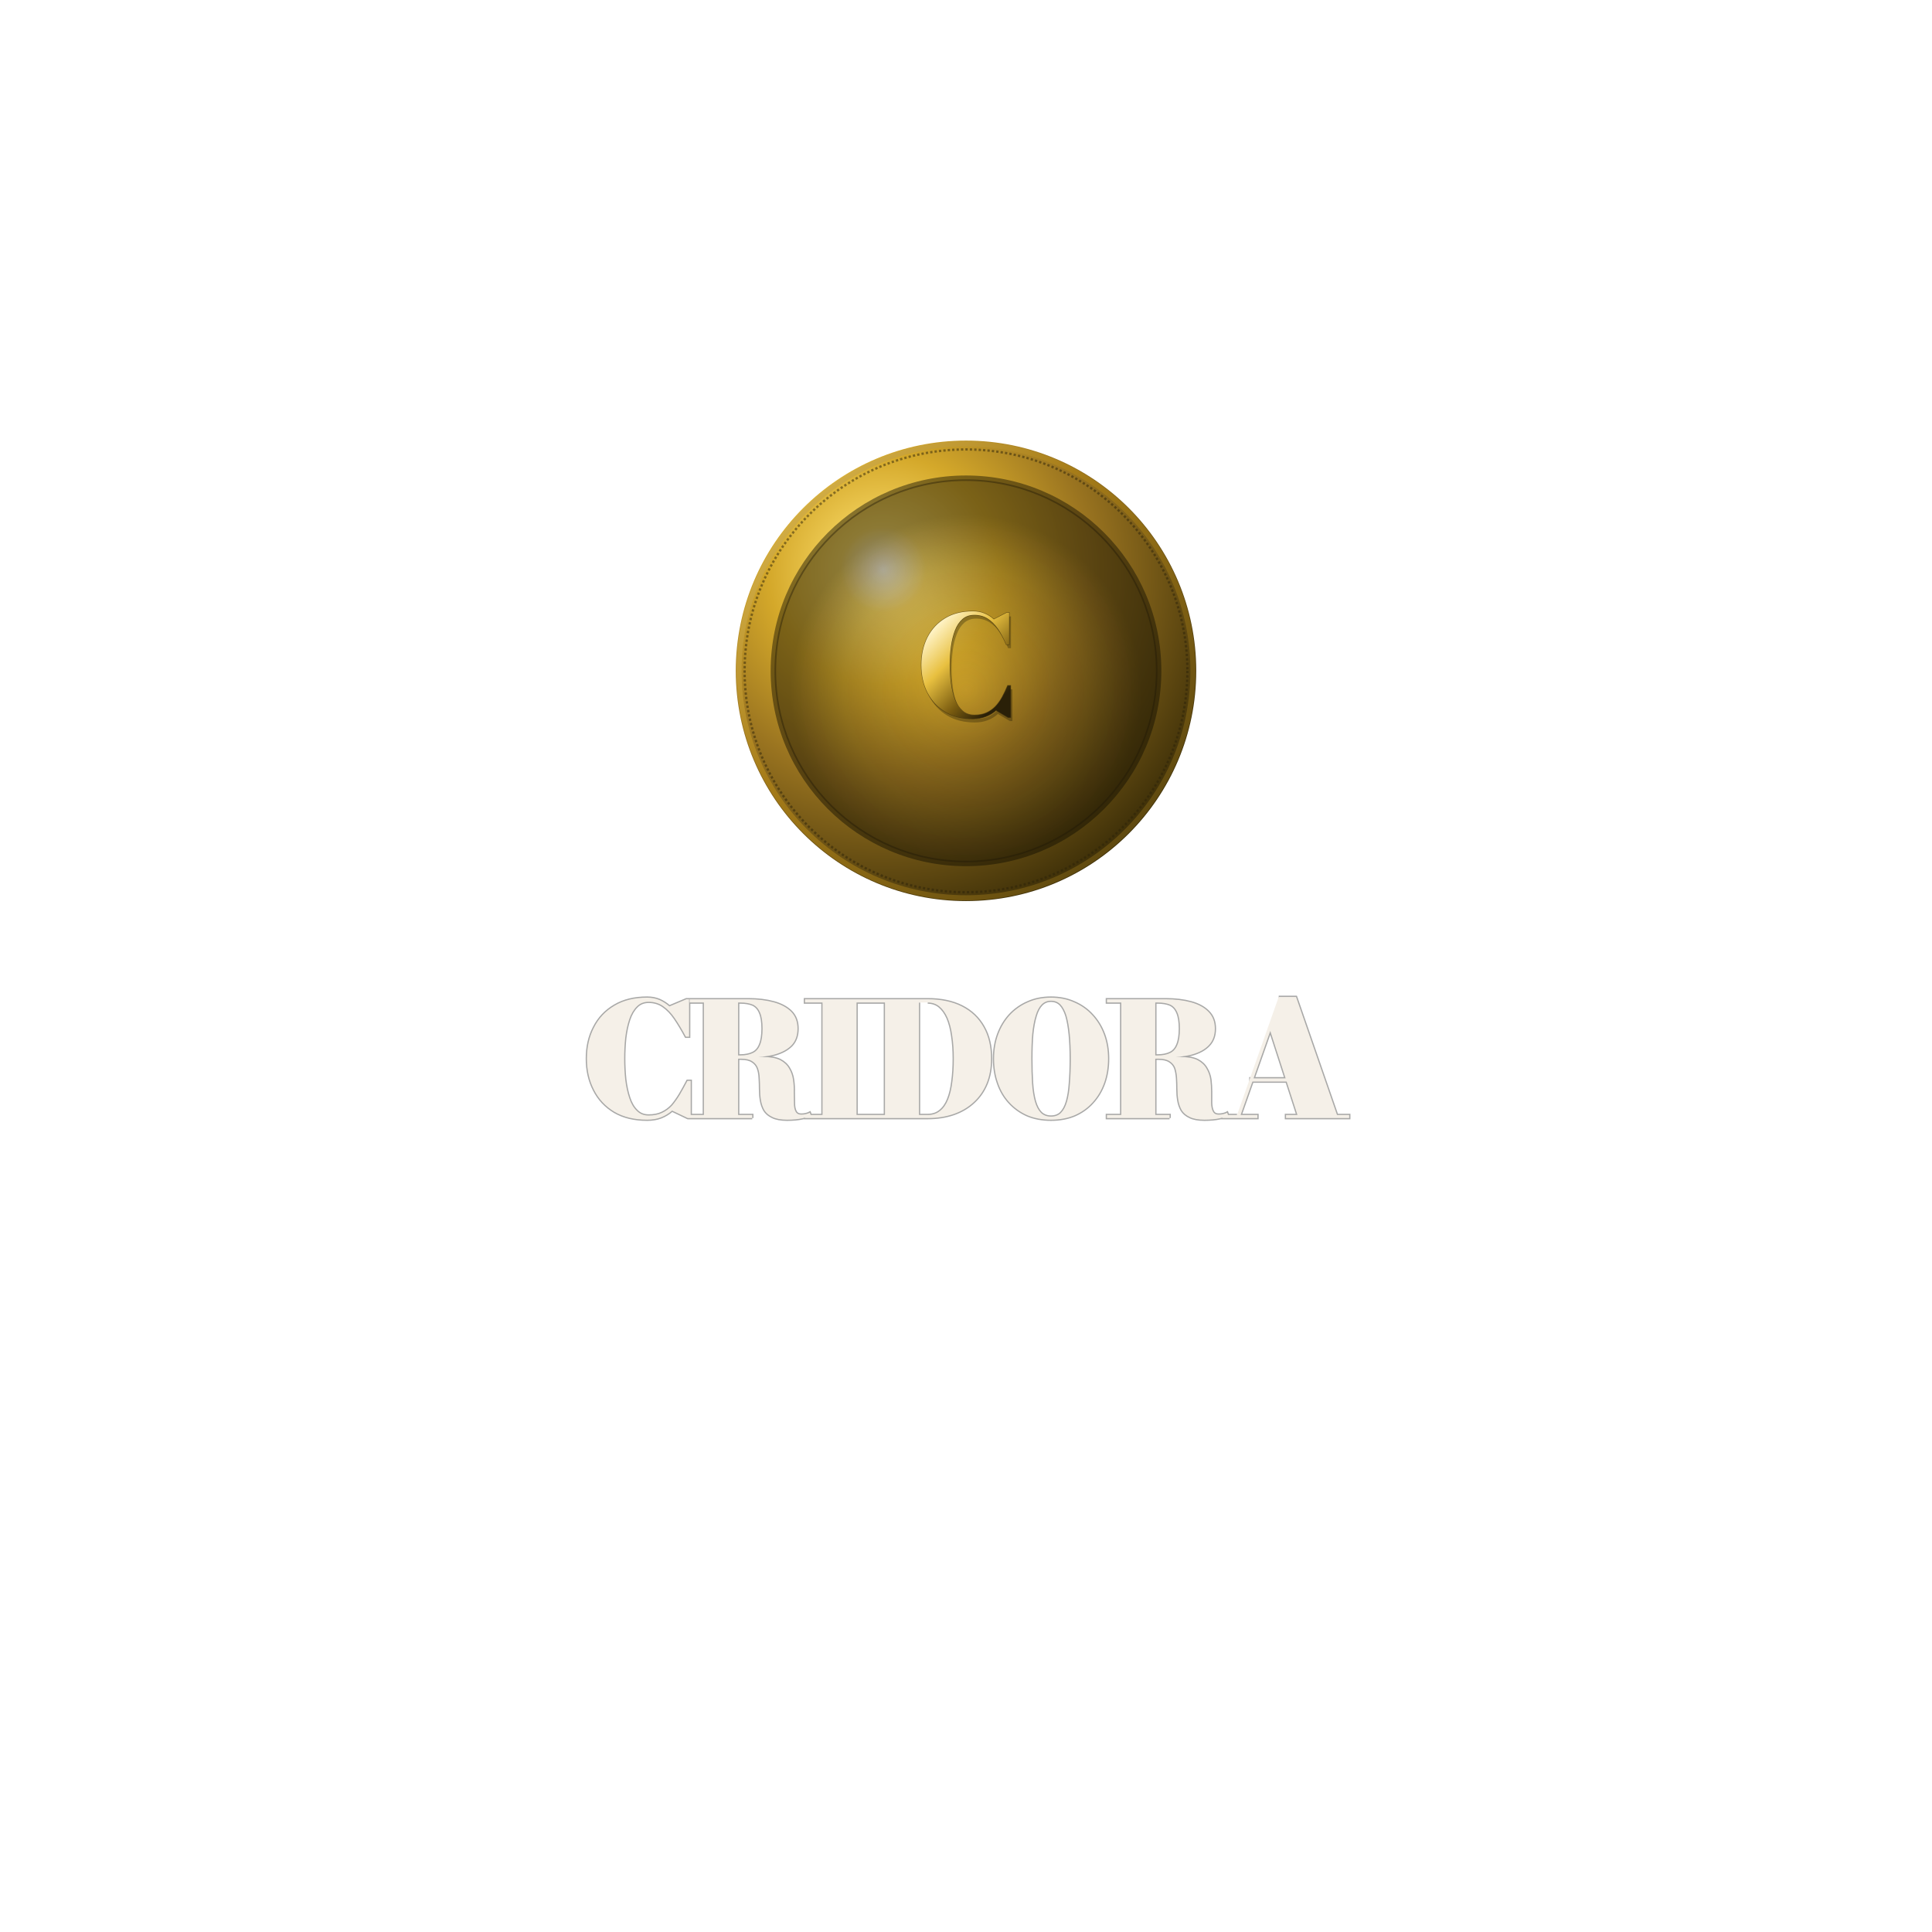
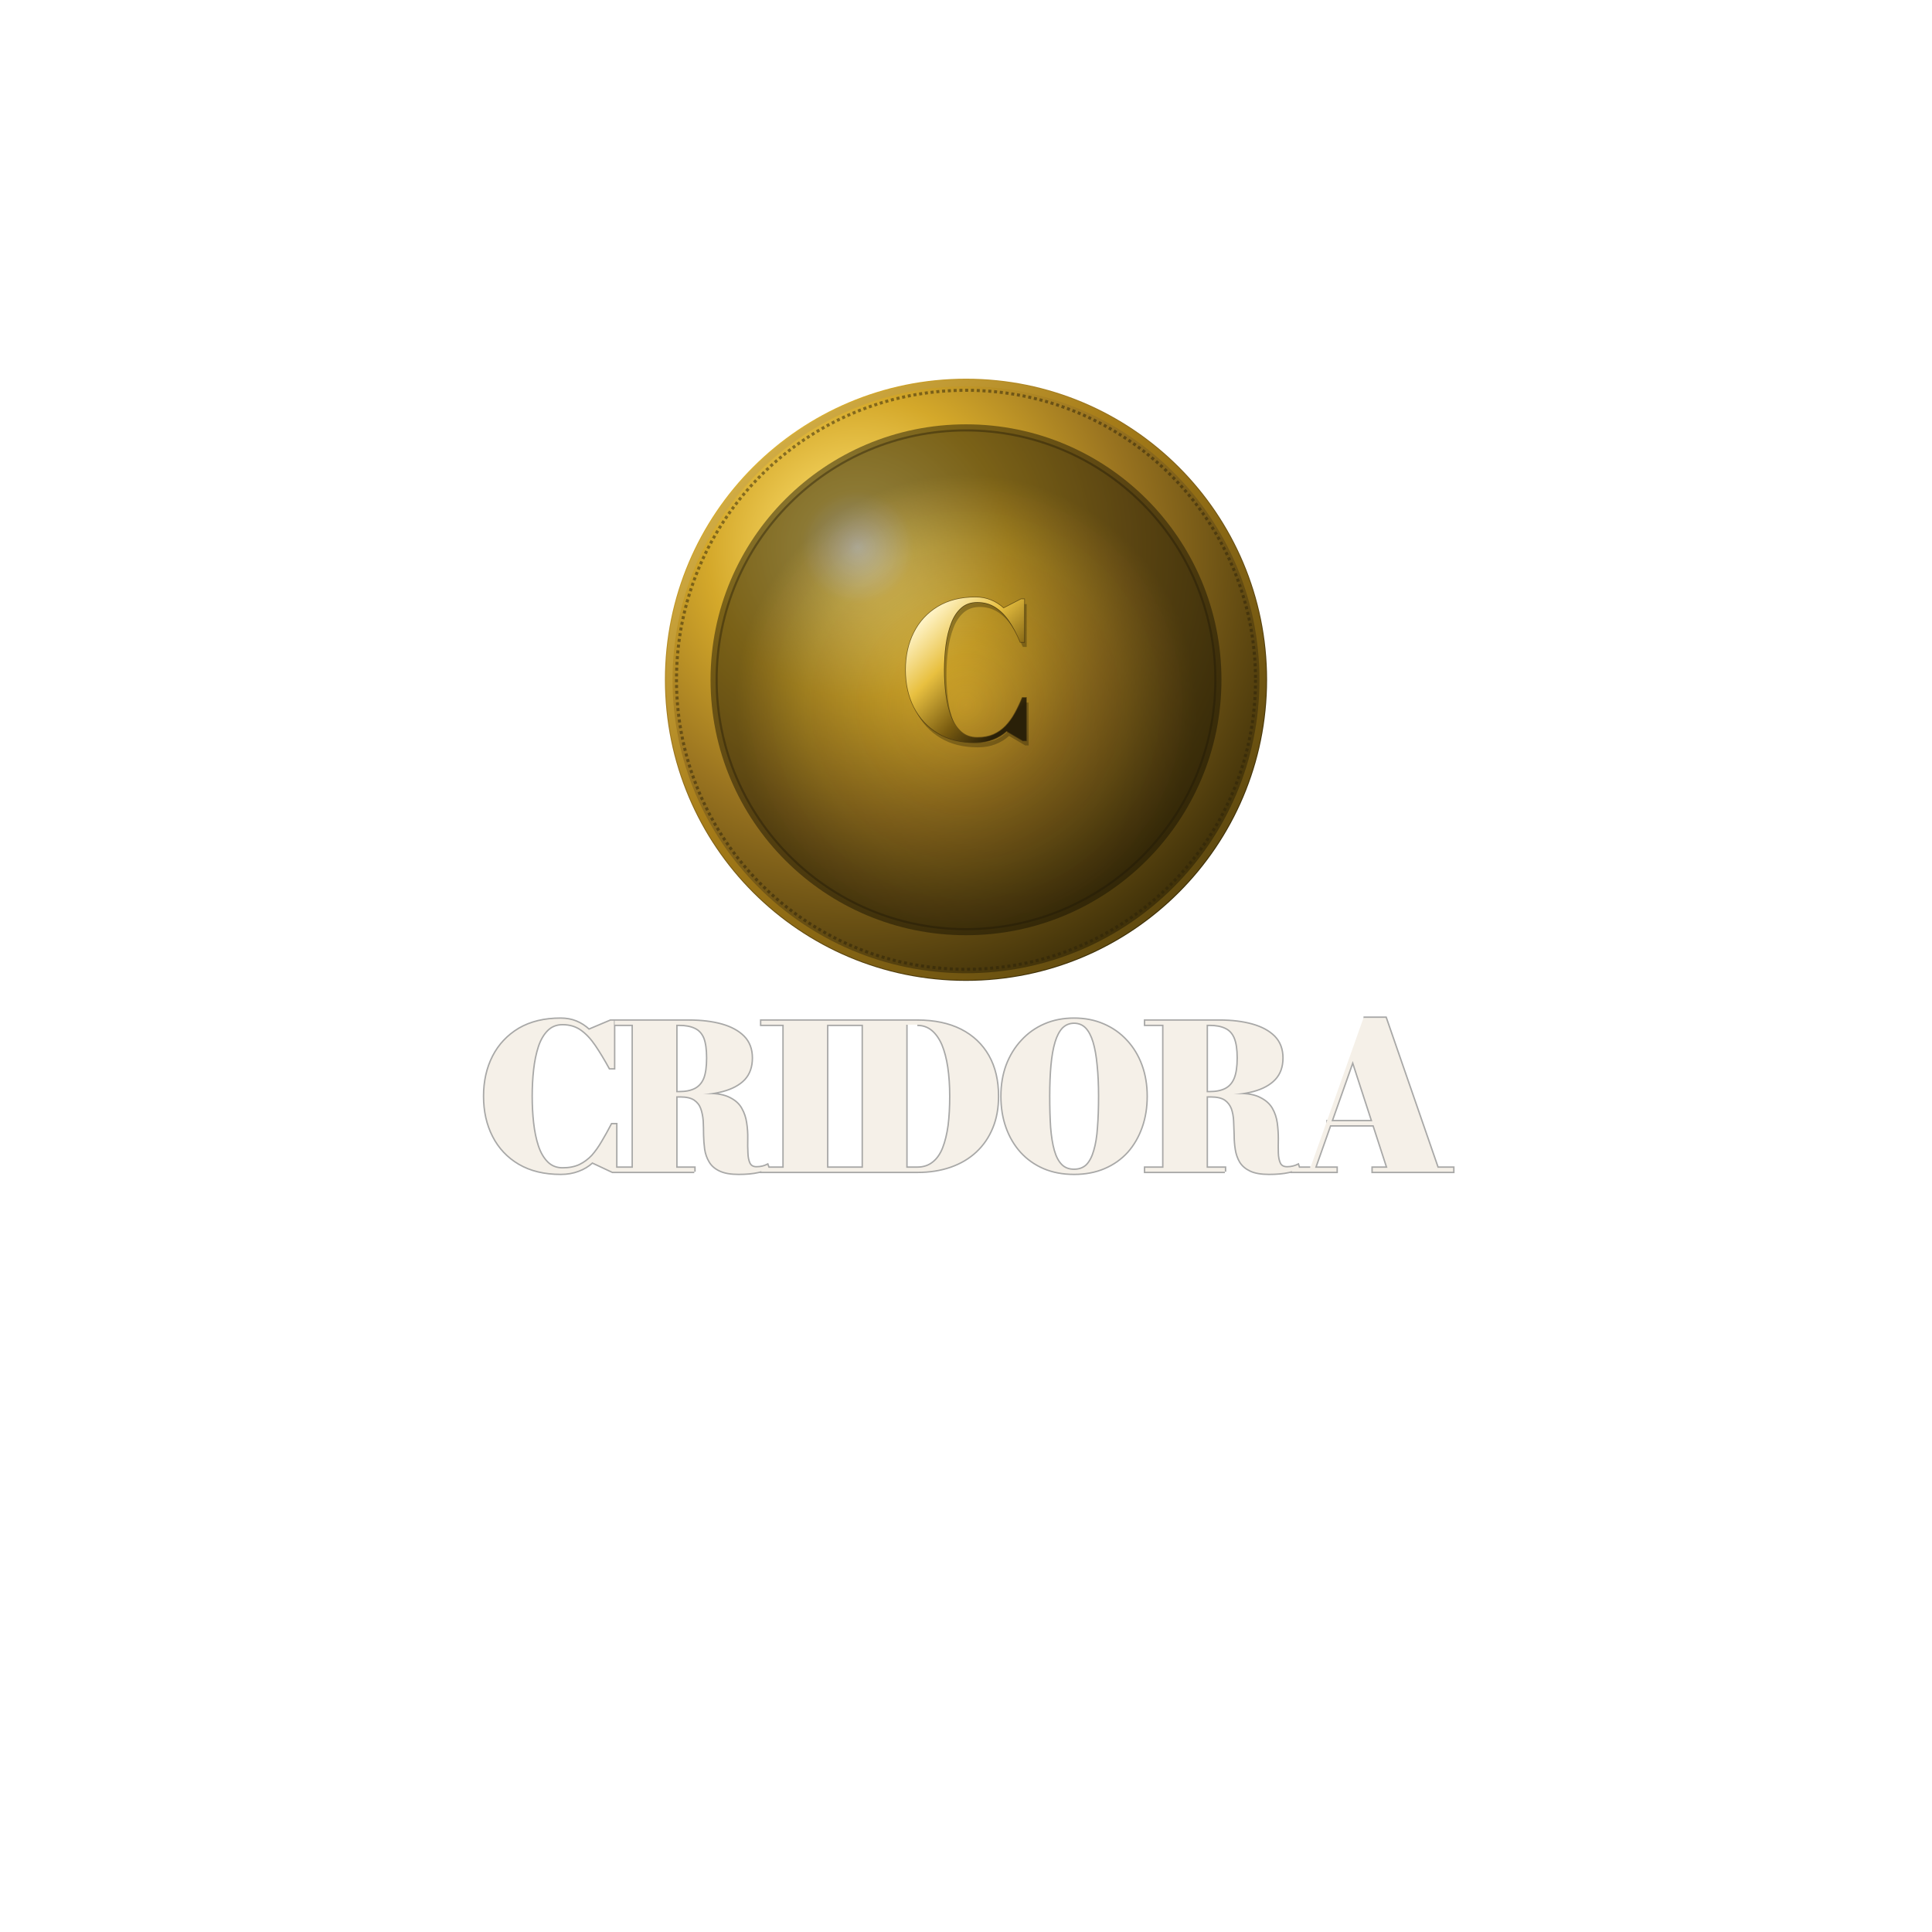
<svg xmlns="http://www.w3.org/2000/svg" viewBox="0 0 108 108" width="108" height="108">
  <defs>
    <radialGradient id="crg-base-and" cx="32%" cy="28%" r="78%" fx="32%" fy="28%">
      <stop offset="0%" stop-color="#fff9e0" stop-opacity="0.98" />
      <stop offset="12%" stop-color="#f4d35e" />
      <stop offset="32%" stop-color="#d4a82a" />
      <stop offset="58%" stop-color="#9a7420" />
      <stop offset="100%" stop-color="#3d2f08" />
    </radialGradient>
    <radialGradient id="crg-dim-and" cx="50%" cy="55%" r="45%">
      <stop offset="0%" stop-color="#2a1f04" stop-opacity="0" />
      <stop offset="70%" stop-color="#1a1402" stop-opacity="0.28" />
      <stop offset="100%" stop-color="#0d0a01" stop-opacity="0.45" />
    </radialGradient>
    <linearGradient id="crg-rim-lip-and" x1="0" y1="0" x2="1" y2="1">
      <stop stop-color="#e8c65c" />
      <stop offset="0.4" stop-color="#a67c18" />
      <stop offset="1" stop-color="#4a3a0c" />
    </linearGradient>
    <linearGradient id="crg-letter-and" x1="18%" y1="12%" x2="82%" y2="88%">
      <stop stop-color="#fff4c8" />
      <stop offset="0.35" stop-color="#e8c040" />
      <stop offset="0.72" stop-color="#7a5c10" />
      <stop offset="1" stop-color="#2a2008" />
    </linearGradient>
  </defs>
-   <g transform="translate(54 37.5) scale(0.26) translate(-50 -50)">
+   <g transform="translate(54 38) scale(0.34) translate(-50 -50)">
    <circle cx="50" cy="50" r="49.5" fill="url(#crg-base-and)" />
    <circle cx="50" cy="50" r="48.8" fill="none" stroke="url(#crg-rim-lip-and)" stroke-width="1.1" />
    <circle cx="50" cy="50" r="47.6" fill="none" stroke="#2d2308" stroke-opacity="0.5" stroke-width="0.5" stroke-dasharray="0.5 0.45" />
    <circle cx="50" cy="50" r="42" fill="url(#crg-dim-and)" />
    <circle cx="50" cy="50" r="41" fill="none" stroke="#1f1805" stroke-opacity="0.4" stroke-width="0.35" />
-     <path d="M51.90 61.10Q48.41 61.10 45.93 59.60Q43.45 58.10 42.13 55.49Q40.81 52.88 40.81 49.55Q40.81 46.20 42.13 43.60Q43.45 41 45.93 39.50Q48.41 38 51.90 38Q53.23 38 54.35 38.45Q55.47 38.90 56.38 39.74L59.16 38.30L59.67 38.30L59.67 45.13L59.05 45.13Q58.26 43.20 57.28 41.77Q56.30 40.34 55.04 39.55Q53.79 38.77 52.20 38.77Q50.66 38.77 49.63 39.66Q48.60 40.56 48.01 42.11Q47.41 43.66 47.16 45.57Q46.91 47.49 46.91 49.55Q46.91 51.59 47.16 53.52Q47.41 55.45 48.01 56.99Q48.60 58.53 49.63 59.43Q50.66 60.33 52.20 60.33Q53.67 60.33 54.77 59.85Q55.88 59.36 56.71 58.50Q57.54 57.63 58.18 56.47Q58.81 55.31 59.37 53.97L59.98 53.97L59.98 60.80L59.44 60.80L56.86 59.28Q55.92 60.14 54.67 60.62Q53.43 61.10 51.90 61.10" fill="#0a0802" fill-opacity="0.28" />
-     <path d="M51.50 60.30Q48 60.30 45.53 58.80Q43.05 57.30 41.73 54.69Q40.41 52.08 40.41 48.75Q40.41 45.41 41.73 42.80Q43.05 40.20 45.53 38.70Q48 37.20 51.50 37.20Q52.84 37.20 53.95 37.65Q55.07 38.10 55.98 38.94L58.76 37.50L59.27 37.50L59.27 44.33L58.66 44.33Q57.86 42.41 56.88 40.97Q55.89 39.54 54.64 38.75Q53.39 37.97 51.80 37.97Q50.25 37.97 49.23 38.87Q48.20 39.77 47.61 41.31Q47.02 42.86 46.76 44.77Q46.50 46.70 46.50 48.75Q46.50 50.79 46.76 52.72Q47.02 54.65 47.61 56.19Q48.20 57.73 49.23 58.63Q50.25 59.53 51.80 59.53Q53.27 59.53 54.37 59.05Q55.47 58.56 56.31 57.70Q57.14 56.84 57.78 55.67Q58.41 54.51 58.97 53.17L59.58 53.17L59.58 60L59.05 60L56.47 58.48Q55.52 59.34 54.27 59.82Q53.03 60.30 51.50 60.30" fill="url(#crg-letter-and)" stroke="#120d04" stroke-width="0.2" stroke-opacity="0.45" paint-order="stroke fill" />
+     <path d="M51.95 61.11Q48.34 61.11 45.78 59.56Q43.22 58.01 41.86 55.31Q40.50 52.62 40.50 49.17Q40.50 45.72 41.86 43.03Q43.22 40.34 45.78 38.79Q48.34 37.24 51.95 37.24Q53.33 37.24 54.48 37.70Q55.64 38.17 56.58 39.04L59.45 37.55L59.98 37.55L59.98 44.60L59.34 44.60Q58.52 42.62 57.51 41.14Q56.49 39.66 55.20 38.84Q53.90 38.03 52.26 38.03Q50.66 38.03 49.60 38.96Q48.54 39.89 47.93 41.49Q47.32 43.08 47.05 45.07Q46.79 47.05 46.79 49.17Q46.79 51.28 47.05 53.27Q47.32 55.27 47.93 56.86Q48.54 58.46 49.60 59.39Q50.66 60.32 52.26 60.32Q53.78 60.32 54.92 59.82Q56.06 59.31 56.92 58.42Q57.78 57.53 58.44 56.33Q59.10 55.13 59.67 53.75L60.30 53.75L60.30 60.80L59.75 60.80L57.08 59.23Q56.10 60.12 54.82 60.61Q53.53 61.11 51.95 61.11" fill="#0a0802" fill-opacity="0.28" />
+     <path d="M51.55 60.31Q47.94 60.31 45.38 58.76Q42.82 57.21 41.46 54.51Q40.10 51.82 40.10 48.38Q40.10 44.92 41.46 42.23Q42.82 39.54 45.38 37.99Q47.94 36.44 51.55 36.44Q52.93 36.44 54.08 36.91Q55.24 37.37 56.18 38.24L59.05 36.75L59.58 36.75L59.58 43.80L58.94 43.80Q58.12 41.82 57.11 40.34Q56.09 38.86 54.80 38.04Q53.50 37.23 51.86 37.23Q50.26 37.23 49.20 38.16Q48.14 39.09 47.53 40.69Q46.92 42.28 46.65 44.27Q46.39 46.25 46.39 48.38Q46.39 50.48 46.65 52.47Q46.92 54.47 47.53 56.06Q48.14 57.66 49.20 58.59Q50.26 59.52 51.86 59.52Q53.38 59.52 54.52 59.02Q55.66 58.51 56.52 57.62Q57.38 56.73 58.04 55.53Q58.70 54.33 59.27 52.95L59.90 52.95L59.90 60L59.35 60L56.68 58.43Q55.70 59.32 54.42 59.81Q53.13 60.31 51.55 60.31" fill="url(#crg-letter-and)" stroke="#120d04" stroke-width="0.2" stroke-opacity="0.45" paint-order="stroke fill" />
  </g>
-   <path d="M36.18 62.59Q35.10 62.59 34.35 62.15Q33.60 61.70 33.21 60.93Q32.81 60.16 32.81 59.18Q32.81 58.19 33.21 57.43Q33.60 56.66 34.35 56.22Q35.10 55.77 36.18 55.77Q36.55 55.77 36.86 55.90Q37.16 56.03 37.42 56.26L38.37 55.86L38.52 55.86L38.52 57.95L38.34 57.95Q38.03 57.37 37.73 56.93Q37.43 56.49 37.08 56.25Q36.73 56 36.26 56Q35.85 56 35.59 56.27Q35.32 56.54 35.17 56.99Q35.02 57.44 34.95 58.01Q34.89 58.58 34.89 59.18Q34.89 59.78 34.95 60.35Q35.02 60.92 35.17 61.37Q35.32 61.83 35.59 62.09Q35.85 62.36 36.26 62.36Q36.70 62.36 37.01 62.21Q37.33 62.06 37.57 61.80Q37.80 61.53 38.01 61.18Q38.22 60.82 38.43 60.42L38.61 60.42L38.61 62.50L38.45 62.50L37.57 62.08Q37.30 62.32 36.95 62.46Q36.61 62.59 36.18 62.59 M41.83 59.11L40.15 59.11L40.15 59L41.39 59Q41.81 59 42.09 58.86Q42.36 58.73 42.49 58.40Q42.63 58.07 42.63 57.50Q42.63 56.93 42.49 56.61Q42.36 56.29 42.09 56.16Q41.81 56.04 41.39 56.04L38.55 56.04L38.55 55.86L41.83 55.86Q42.63 55.86 43.25 56.03Q43.87 56.20 44.23 56.56Q44.58 56.92 44.58 57.50Q44.58 58.08 44.25 58.43Q43.91 58.78 43.29 58.95Q42.68 59.11 41.83 59.11M42.05 62.50L38.55 62.50L38.55 62.33L42.05 62.33L42.05 62.50M41.26 62.41L39.35 62.41L39.35 55.93L41.26 55.93L41.26 62.41M44 62.59Q43.48 62.59 43.18 62.44Q42.88 62.30 42.73 62.06Q42.59 61.81 42.54 61.51Q42.49 61.21 42.49 60.88Q42.49 60.56 42.47 60.26Q42.46 59.96 42.37 59.71Q42.28 59.47 42.06 59.33Q41.84 59.18 41.43 59.18L40.15 59.18L40.15 59.09L42.67 59.09Q43.26 59.09 43.61 59.26Q43.95 59.44 44.11 59.73Q44.28 60.01 44.33 60.36Q44.38 60.70 44.37 61.04Q44.37 61.38 44.38 61.67Q44.38 61.96 44.47 62.13Q44.56 62.31 44.79 62.31Q44.93 62.31 45.05 62.28Q45.18 62.25 45.27 62.20L45.33 62.37Q45.22 62.43 44.86 62.51Q44.50 62.59 44 62.59 M48.95 62.50L45 62.50L45 62.33L45.98 62.33L45.98 56.04L45 56.04L45 55.86L48.95 55.86L48.95 56.04L47.88 56.04L47.88 62.33L48.95 62.33 M48.67 55.86L51.86 55.86Q52.98 55.86 53.77 56.26Q54.56 56.66 54.98 57.41Q55.40 58.15 55.40 59.18Q55.40 59.96 55.15 60.57Q54.90 61.18 54.43 61.61Q53.97 62.04 53.32 62.27Q52.66 62.50 51.86 62.50L48.67 62.50L48.67 62.33L49.47 62.33L49.47 56.04L48.67 56.04L48.67 55.86M51.37 56.04L51.37 62.33L51.86 62.33Q52.27 62.33 52.55 62.10Q52.83 61.88 53 61.46Q53.17 61.04 53.24 60.46Q53.32 59.88 53.32 59.18Q53.32 58.48 53.23 57.90Q53.15 57.32 52.97 56.90Q52.79 56.49 52.51 56.26Q52.24 56.04 51.86 56.04 M58.75 62.59Q58.01 62.59 57.42 62.34Q56.84 62.08 56.42 61.62Q56 61.16 55.79 60.54Q55.57 59.92 55.57 59.18Q55.57 58.44 55.80 57.82Q56.03 57.20 56.45 56.74Q56.88 56.28 57.46 56.03Q58.04 55.77 58.75 55.77Q59.46 55.77 60.04 56.03Q60.63 56.28 61.05 56.74Q61.48 57.20 61.71 57.82Q61.94 58.44 61.94 59.18Q61.94 59.92 61.72 60.54Q61.50 61.16 61.08 61.62Q60.67 62.08 60.08 62.34Q59.49 62.59 58.75 62.59M58.75 62.42Q59.10 62.42 59.31 62.21Q59.53 61.99 59.65 61.57Q59.77 61.15 59.81 60.55Q59.86 59.95 59.86 59.18Q59.86 58.41 59.80 57.81Q59.74 57.21 59.62 56.79Q59.49 56.37 59.28 56.15Q59.07 55.94 58.75 55.94Q58.44 55.94 58.23 56.15Q58.01 56.37 57.89 56.79Q57.76 57.21 57.70 57.81Q57.65 58.41 57.65 59.18Q57.65 59.95 57.69 60.55Q57.73 61.15 57.85 61.57Q57.97 61.99 58.19 62.21Q58.41 62.42 58.75 62.42 M65.16 59.11L63.48 59.11L63.48 59L64.72 59Q65.14 59 65.42 58.86Q65.69 58.73 65.82 58.40Q65.96 58.07 65.96 57.50Q65.96 56.93 65.82 56.61Q65.69 56.29 65.42 56.16Q65.14 56.04 64.72 56.04L61.88 56.04L61.88 55.86L65.16 55.86Q65.96 55.86 66.58 56.03Q67.20 56.20 67.55 56.56Q67.91 56.92 67.91 57.50Q67.91 58.08 67.57 58.43Q67.24 58.78 66.62 58.95Q66.01 59.11 65.16 59.11M65.38 62.50L61.88 62.50L61.88 62.33L65.38 62.33L65.38 62.50M64.58 62.41L62.68 62.41L62.68 55.93L64.58 55.93L64.58 62.41M67.33 62.59Q66.81 62.59 66.51 62.44Q66.21 62.30 66.06 62.06Q65.92 61.81 65.87 61.51Q65.82 61.21 65.82 60.88Q65.82 60.56 65.80 60.26Q65.78 59.96 65.70 59.71Q65.61 59.47 65.39 59.33Q65.17 59.18 64.76 59.18L63.48 59.18L63.48 59.09L66 59.09Q66.59 59.09 66.94 59.26Q67.28 59.44 67.44 59.73Q67.61 60.01 67.66 60.36Q67.70 60.70 67.70 61.04Q67.70 61.38 67.70 61.67Q67.71 61.96 67.80 62.13Q67.89 62.31 68.12 62.31Q68.26 62.31 68.38 62.28Q68.51 62.25 68.60 62.20L68.66 62.37Q68.55 62.43 68.19 62.51Q67.83 62.59 67.33 62.59 M72.48 60.46L69.90 60.46L69.90 60.28L72.48 60.28L72.48 60.46M71.48 55.73L72.45 55.73L74.74 62.33L75.42 62.33L75.42 62.50L71.89 62.50L71.89 62.33L72.53 62.33L71.01 57.63L69.35 62.33L70.29 62.33L70.29 62.50L68.33 62.50L68.33 62.33L69.15 62.33" fill="#f5f0e8" stroke="#070605" stroke-width="0.14" stroke-opacity="0.35" paint-order="stroke fill" />
+   <path d="M31.34 65.61Q29.98 65.61 29.02 65.05Q28.07 64.49 27.57 63.51Q27.07 62.53 27.07 61.28Q27.07 60.03 27.57 59.05Q28.07 58.08 29.02 57.51Q29.98 56.95 31.34 56.95Q31.82 56.95 32.21 57.11Q32.60 57.27 32.92 57.57L34.13 57.06L34.32 57.06L34.32 59.71L34.09 59.71Q33.69 58.98 33.31 58.42Q32.93 57.86 32.49 57.55Q32.05 57.24 31.45 57.24Q30.93 57.24 30.59 57.58Q30.25 57.92 30.06 58.49Q29.87 59.07 29.79 59.79Q29.71 60.51 29.71 61.28Q29.71 62.05 29.79 62.77Q29.87 63.49 30.06 64.07Q30.25 64.64 30.59 64.98Q30.93 65.32 31.45 65.32Q32.01 65.32 32.41 65.13Q32.80 64.94 33.11 64.61Q33.41 64.27 33.67 63.82Q33.94 63.37 34.21 62.85L34.44 62.85L34.44 65.50L34.24 65.50L33.11 64.97Q32.77 65.28 32.33 65.44Q31.89 65.61 31.34 65.61 M38.53 61.19L36.40 61.19L36.40 61.06L37.97 61.06Q38.51 61.06 38.86 60.88Q39.21 60.70 39.38 60.29Q39.54 59.87 39.54 59.14Q39.54 58.42 39.38 58.01Q39.21 57.61 38.86 57.45Q38.51 57.28 37.97 57.28L34.36 57.28L34.36 57.06L38.53 57.06Q39.55 57.06 40.34 57.28Q41.12 57.50 41.57 57.95Q42.02 58.41 42.02 59.14Q42.02 59.88 41.60 60.33Q41.18 60.77 40.39 60.98Q39.61 61.19 38.53 61.19M38.81 65.50L34.36 65.50L34.36 65.28L38.81 65.28L38.81 65.50M37.80 65.38L35.38 65.38L35.38 57.15L37.80 57.15L37.80 65.38M41.29 65.61Q40.63 65.61 40.25 65.43Q39.86 65.25 39.68 64.94Q39.49 64.63 39.43 64.24Q39.38 63.86 39.37 63.45Q39.37 63.04 39.35 62.65Q39.32 62.27 39.21 61.96Q39.10 61.65 38.82 61.46Q38.54 61.28 38.03 61.28L36.40 61.28L36.40 61.16L39.60 61.16Q40.35 61.16 40.79 61.39Q41.23 61.61 41.43 61.97Q41.64 62.34 41.70 62.77Q41.77 63.21 41.76 63.65Q41.75 64.08 41.77 64.45Q41.78 64.81 41.89 65.04Q42 65.26 42.29 65.26Q42.47 65.26 42.63 65.22Q42.78 65.18 42.90 65.12L42.98 65.34Q42.84 65.41 42.38 65.51Q41.93 65.61 41.29 65.61 M47.58 65.50L42.56 65.50L42.56 65.28L43.81 65.28L43.81 57.28L42.56 57.28L42.56 57.06L47.58 57.06L47.58 57.28L46.23 57.28L46.23 65.28L47.58 65.28 M47.22 57.06L51.28 57.06Q52.70 57.06 53.71 57.57Q54.71 58.08 55.25 59.03Q55.78 59.97 55.78 61.28Q55.78 62.27 55.46 63.04Q55.14 63.82 54.55 64.37Q53.96 64.92 53.13 65.21Q52.30 65.50 51.28 65.50L47.22 65.50L47.22 65.28L48.24 65.28L48.24 57.28L47.22 57.28L47.22 57.06M50.66 57.28L50.66 65.28L51.28 65.28Q51.80 65.28 52.16 64.99Q52.52 64.71 52.73 64.18Q52.94 63.64 53.04 62.91Q53.13 62.18 53.13 61.28Q53.13 60.39 53.02 59.65Q52.91 58.92 52.69 58.39Q52.46 57.86 52.11 57.57Q51.76 57.28 51.28 57.28 M60.04 65.61Q59.10 65.61 58.35 65.29Q57.61 64.97 57.08 64.39Q56.55 63.80 56.27 63.01Q55.99 62.22 55.99 61.28Q55.99 60.34 56.28 59.55Q56.58 58.76 57.12 58.18Q57.66 57.59 58.40 57.27Q59.14 56.95 60.04 56.95Q60.94 56.95 61.68 57.27Q62.43 57.59 62.97 58.18Q63.51 58.76 63.80 59.55Q64.09 60.34 64.09 61.28Q64.09 62.22 63.81 63.01Q63.53 63.80 63.01 64.39Q62.48 64.97 61.73 65.29Q60.98 65.61 60.04 65.61M60.04 65.40Q60.48 65.40 60.76 65.13Q61.03 64.85 61.18 64.32Q61.34 63.79 61.39 63.02Q61.45 62.26 61.45 61.28Q61.45 60.30 61.37 59.54Q61.30 58.77 61.14 58.24Q60.98 57.71 60.71 57.43Q60.44 57.16 60.04 57.16Q59.65 57.16 59.37 57.43Q59.10 57.71 58.94 58.24Q58.78 58.77 58.71 59.54Q58.64 60.30 58.64 61.28Q58.64 62.26 58.69 63.02Q58.75 63.79 58.90 64.32Q59.05 64.85 59.33 65.13Q59.60 65.40 60.04 65.40 M68.19 61.19L66.05 61.19L66.05 61.06L67.62 61.06Q68.16 61.06 68.51 60.88Q68.86 60.70 69.03 60.29Q69.20 59.87 69.20 59.14Q69.20 58.42 69.03 58.01Q68.86 57.61 68.51 57.45Q68.16 57.28 67.62 57.28L64.02 57.28L64.02 57.06L68.19 57.06Q69.20 57.06 69.99 57.28Q70.78 57.50 71.23 57.95Q71.68 58.41 71.68 59.14Q71.68 59.88 71.25 60.33Q70.83 60.77 70.05 60.98Q69.26 61.19 68.19 61.19M68.47 65.50L64.02 65.50L64.02 65.28L68.47 65.28L68.47 65.50M67.45 65.38L65.04 65.38L65.04 57.15L67.45 57.15L67.45 65.38M70.94 65.61Q70.28 65.61 69.90 65.43Q69.52 65.25 69.33 64.94Q69.15 64.63 69.09 64.24Q69.03 63.86 69.03 63.45Q69.02 63.04 69 62.65Q68.98 62.27 68.87 61.96Q68.75 61.65 68.48 61.46Q68.20 61.28 67.68 61.28L66.05 61.28L66.05 61.16L69.26 61.16Q70.01 61.16 70.44 61.39Q70.88 61.61 71.09 61.97Q71.30 62.34 71.36 62.77Q71.42 63.21 71.42 63.65Q71.41 64.08 71.42 64.45Q71.43 64.81 71.54 65.04Q71.65 65.26 71.95 65.26Q72.13 65.26 72.28 65.22Q72.44 65.18 72.56 65.12L72.63 65.34Q72.50 65.41 72.04 65.51Q71.58 65.61 70.94 65.61 M77.49 62.90L74.22 62.90L74.22 62.68L77.49 62.68L77.49 62.90M76.22 56.90L77.46 56.90L80.36 65.28L81.23 65.28L81.23 65.50L76.74 65.50L76.74 65.28L77.56 65.28L75.62 59.31L73.51 65.28L74.71 65.28L74.71 65.50L72.22 65.50L72.22 65.28L73.25 65.28" fill="#f5f0e8" stroke="#070605" stroke-width="0.16" stroke-opacity="0.35" paint-order="stroke fill" />
</svg>
